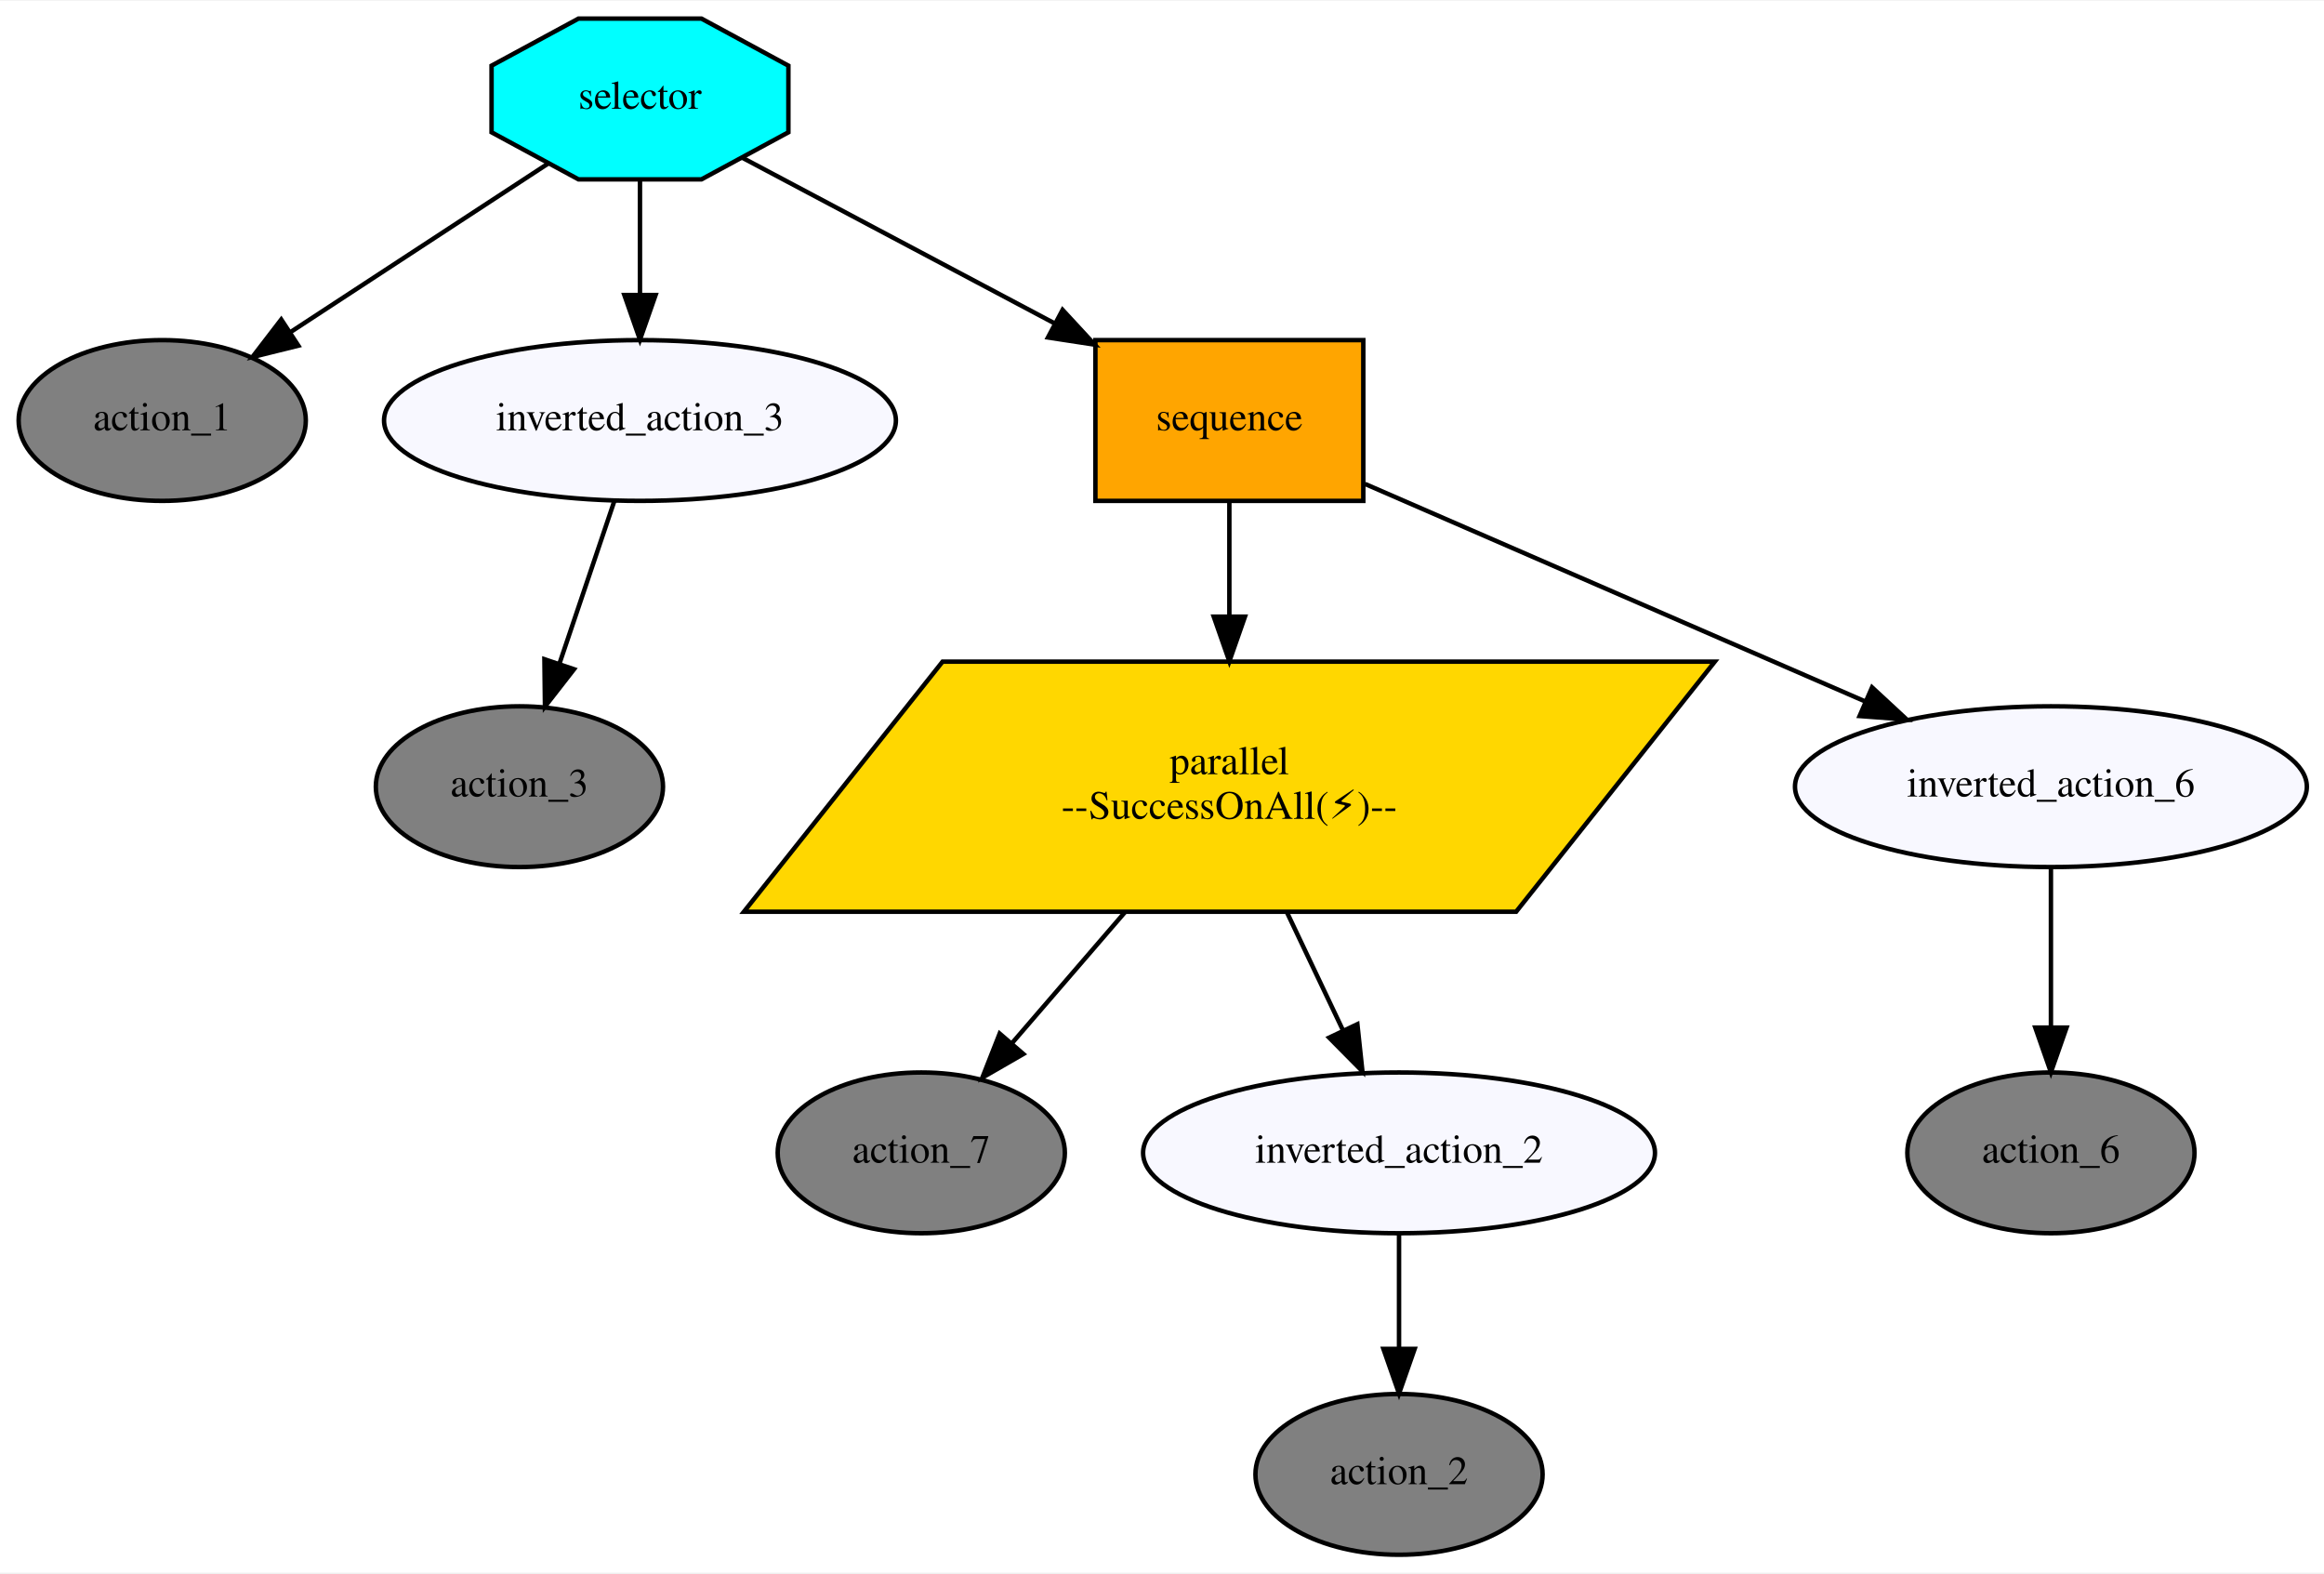
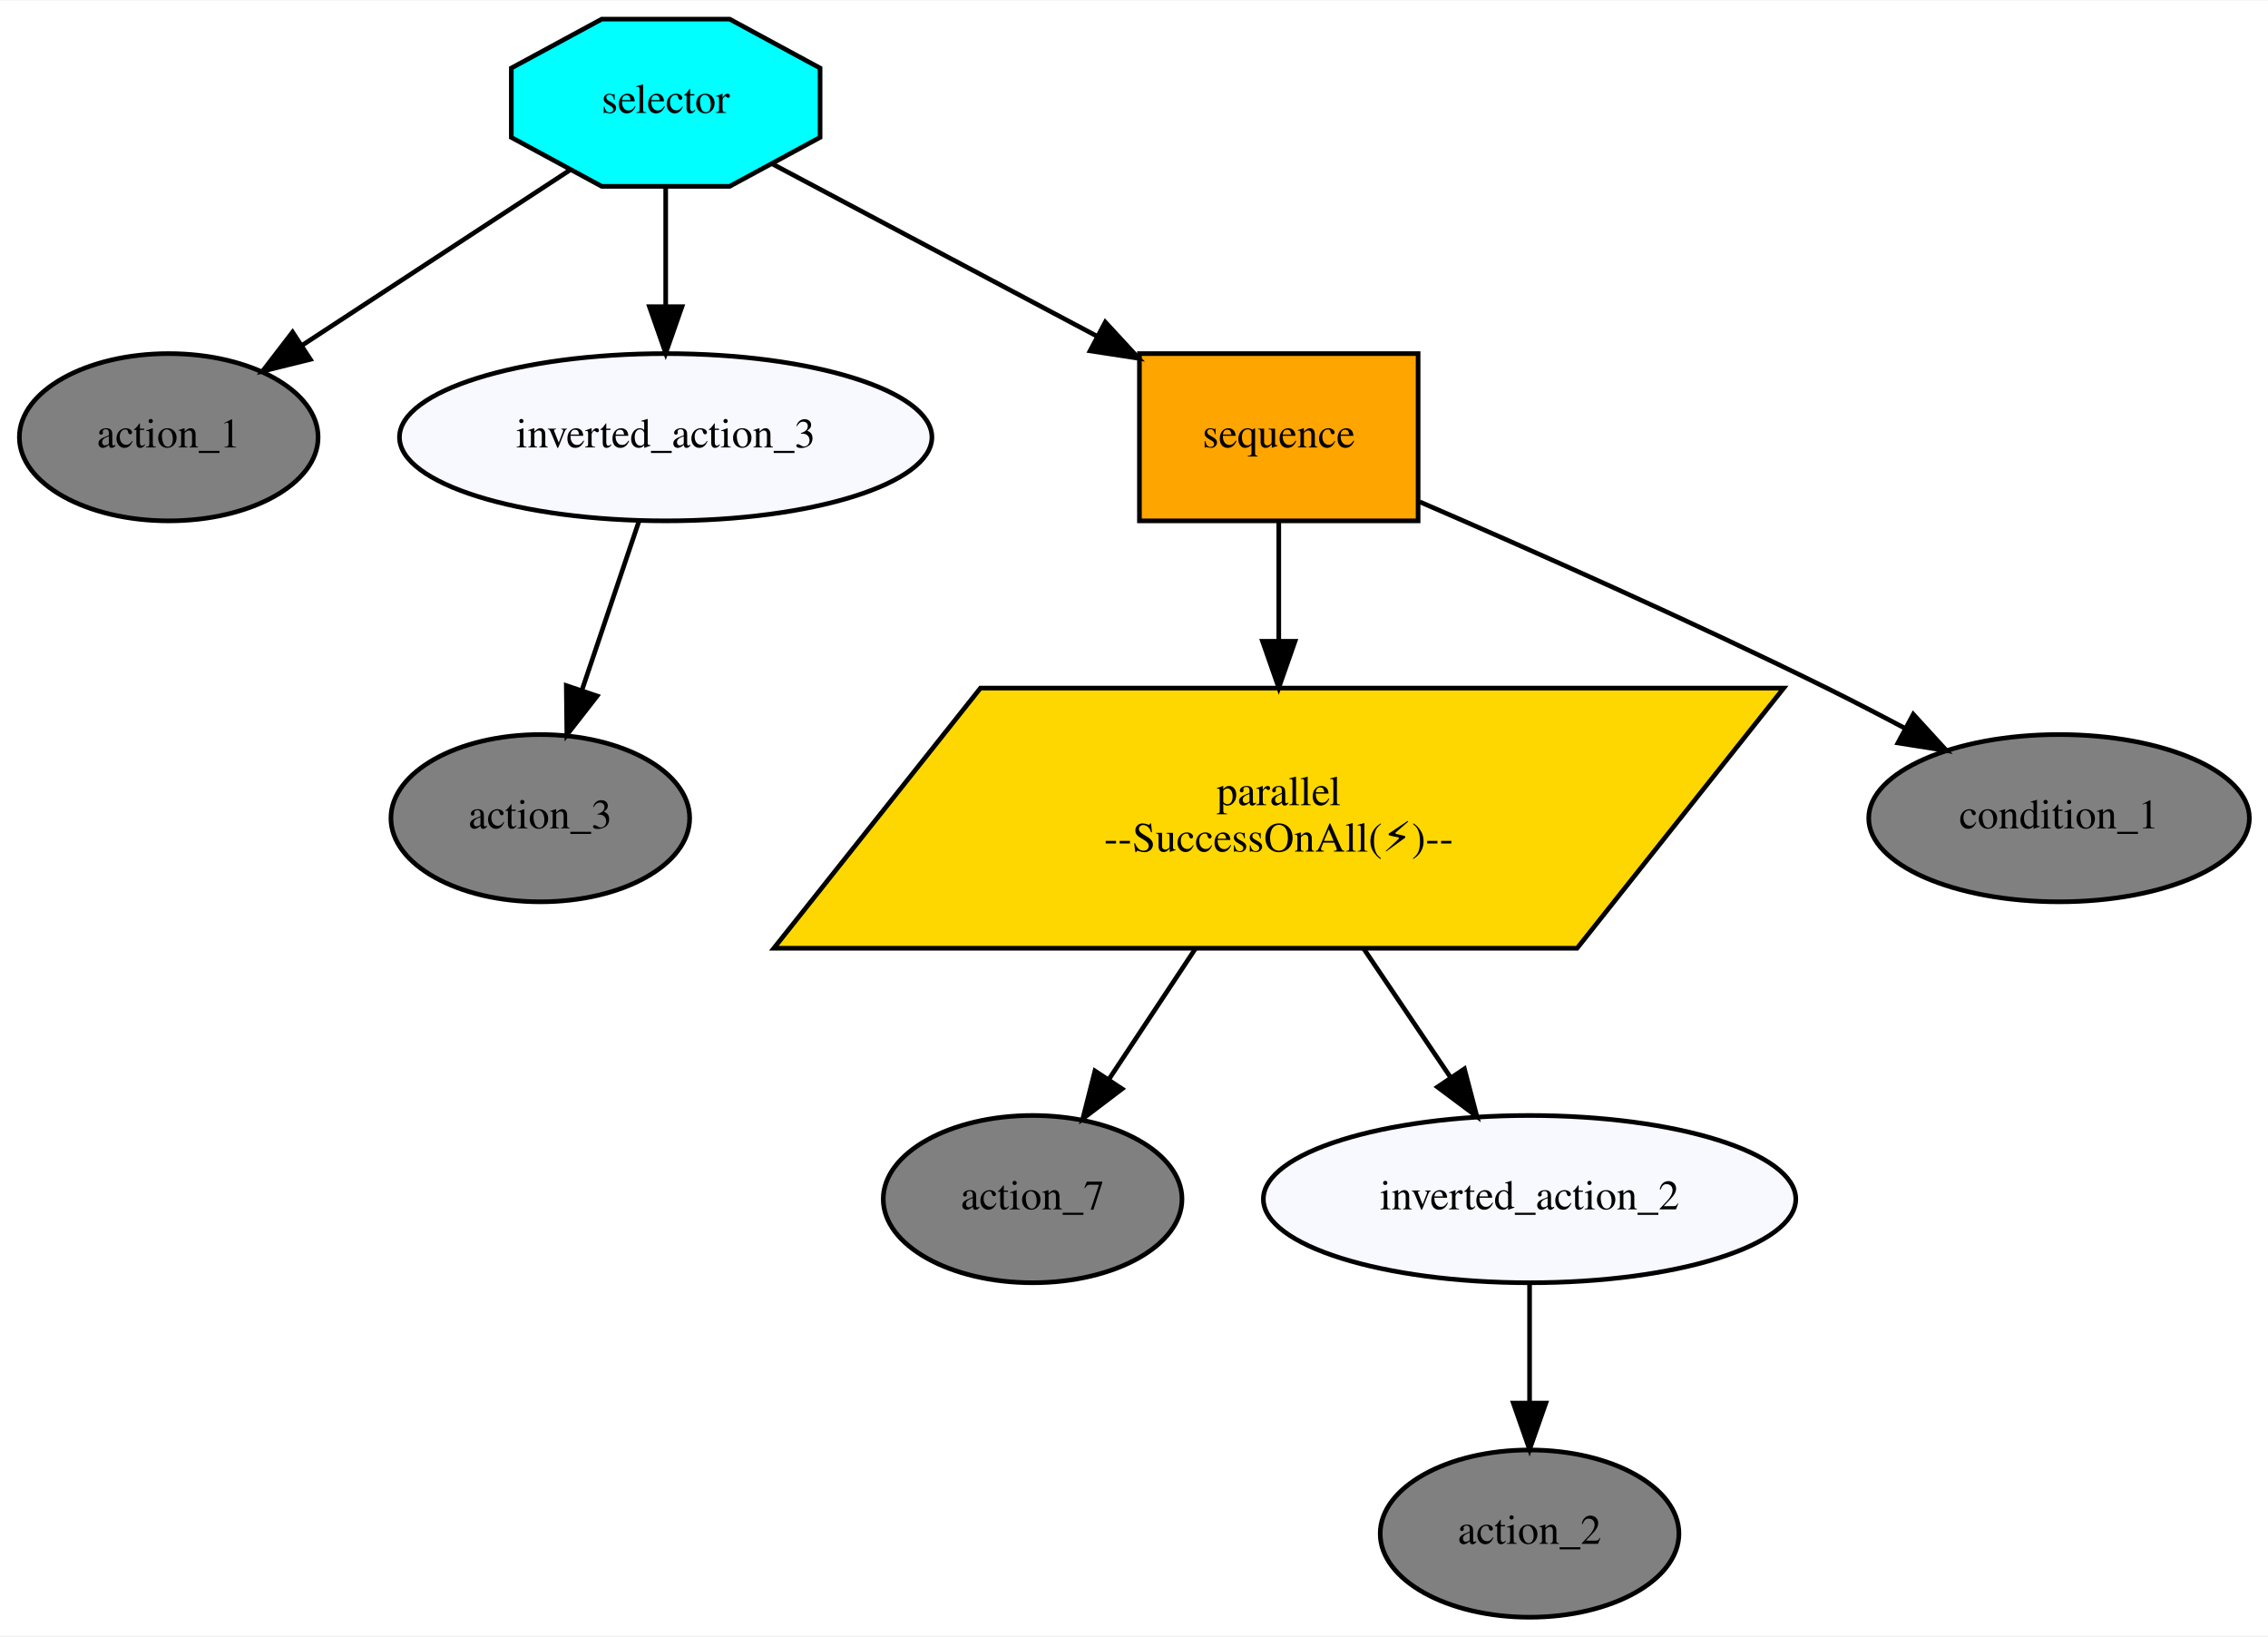
- <svg xmlns="http://www.w3.org/2000/svg" width="520pt" height="352pt" viewBox="0.00 0.00 520.49 352.00">
+ <svg xmlns="http://www.w3.org/2000/svg" width="488pt" height="352pt" viewBox="0.00 0.00 488.32 352.00">
  <g id="graph0" class="graph" transform="scale(1 1) rotate(0) translate(4 348)">
-     <polygon fill="white" stroke="transparent" points="-4,4 -4,-348 516.49,-348 516.49,4 -4,4" />
+     <polygon fill="white" stroke="transparent" points="-4,4 -4,-348 484.32,-348 484.32,4 -4,4" />
    <g id="node1" class="node">
      <polygon fill="cyan" stroke="black" points="172.57,-318.54 172.57,-333.46 153.1,-344 125.56,-344 106.09,-333.46 106.09,-318.54 125.56,-308 153.1,-308 172.57,-318.54" />
      <text text-anchor="middle" x="139.33" y="-323.8" font-family="Times,serif" font-size="9.00">selector</text>
    </g>
    <g id="node2" class="node">
      <ellipse fill="gray" stroke="black" cx="32.33" cy="-254" rx="32.16" ry="18" />
      <text text-anchor="middle" x="32.33" y="-251.8" font-family="Times,serif" font-size="9.00">action_1</text>
    </g>
    <g id="edge1" class="edge">
      <path fill="none" stroke="black" d="M118.7,-311.5C102.31,-300.78 79.21,-285.67 61.02,-273.77" />
      <polygon fill="black" stroke="black" points="62.82,-270.76 52.54,-268.22 58.99,-276.62 62.82,-270.76" />
    </g>
    <g id="node3" class="node">
      <ellipse fill="ghostwhite" stroke="black" cx="139.33" cy="-254" rx="57.32" ry="18" />
      <text text-anchor="middle" x="139.33" y="-251.8" font-family="Times,serif" font-size="9.00">inverted_action_3</text>
    </g>
    <g id="edge2" class="edge">
      <path fill="none" stroke="black" d="M139.33,-307.7C139.33,-299.98 139.33,-290.71 139.33,-282.11" />
      <polygon fill="black" stroke="black" points="142.83,-282.1 139.33,-272.1 135.83,-282.1 142.83,-282.1" />
    </g>
    <g id="node5" class="node">
      <polygon fill="orange" stroke="black" points="301.33,-272 241.33,-272 241.33,-236 301.33,-236 301.33,-272" />
      <text text-anchor="middle" x="271.33" y="-251.8" font-family="Times,serif" font-size="9.00">sequence</text>
    </g>
    <g id="edge4" class="edge">
      <path fill="none" stroke="black" d="M162.32,-312.81C181.54,-302.62 209.37,-287.86 232.1,-275.8" />
      <polygon fill="black" stroke="black" points="233.98,-278.77 241.17,-270.99 230.7,-272.59 233.98,-278.77" />
    </g>
    <g id="node4" class="node">
      <ellipse fill="gray" stroke="black" cx="112.33" cy="-172" rx="32.16" ry="18" />
      <text text-anchor="middle" x="112.33" y="-169.8" font-family="Times,serif" font-size="9.00">action_3</text>
    </g>
    <g id="edge3" class="edge">
      <path fill="none" stroke="black" d="M133.61,-236.03C130.03,-225.43 125.34,-211.54 121.28,-199.51" />
      <polygon fill="black" stroke="black" points="124.56,-198.3 118.05,-189.94 117.93,-200.54 124.56,-198.3" />
    </g>
    <g id="node6" class="node">
      <polygon fill="gold" stroke="black" points="380.05,-200 207.1,-200 162.61,-144 335.56,-144 380.05,-200" />
      <text text-anchor="middle" x="271.33" y="-174.8" font-family="Times,serif" font-size="9.00">parallel</text>
      <text text-anchor="middle" x="271.33" y="-164.8" font-family="Times,serif" font-size="9.00">--SuccessOnAll(⚡)--</text>
    </g>
    <g id="edge5" class="edge">
      <path fill="none" stroke="black" d="M271.33,-235.64C271.33,-228.18 271.33,-219.14 271.33,-210.29" />
      <polygon fill="black" stroke="black" points="274.83,-210.08 271.33,-200.08 267.83,-210.08 274.83,-210.08" />
    </g>
    <g id="node10" class="node">
-       <ellipse fill="ghostwhite" stroke="black" cx="455.33" cy="-172" rx="57.32" ry="18" />
-       <text text-anchor="middle" x="455.33" y="-169.8" font-family="Times,serif" font-size="9.00">inverted_action_6</text>
+       <ellipse fill="gray" stroke="black" cx="439.33" cy="-172" rx="40.98" ry="18" />
+       <text text-anchor="middle" x="439.33" y="-169.8" font-family="Times,serif" font-size="9.00">condition_1</text>
    </g>
    <g id="edge9" class="edge">
-       <path fill="none" stroke="black" d="M301.72,-239.79C332.32,-226.48 379.75,-205.86 413.82,-191.05" />
-       <polygon fill="black" stroke="black" points="415.27,-194.24 423.04,-187.04 412.48,-187.82 415.27,-194.24" />
+       <path fill="none" stroke="black" d="M301.68,-240.09C325.69,-229.71 359.93,-214.52 389.33,-200 394.77,-197.31 400.48,-194.36 406.02,-191.42" />
+       <polygon fill="black" stroke="black" points="407.95,-194.36 415.1,-186.54 404.64,-188.19 407.95,-194.36" />
    </g>
    <g id="node7" class="node">
-       <ellipse fill="gray" stroke="black" cx="202.33" cy="-90" rx="32.16" ry="18" />
-       <text text-anchor="middle" x="202.33" y="-87.8" font-family="Times,serif" font-size="9.00">action_7</text>
+       <ellipse fill="gray" stroke="black" cx="218.33" cy="-90" rx="32.16" ry="18" />
+       <text text-anchor="middle" x="218.33" y="-87.8" font-family="Times,serif" font-size="9.00">action_7</text>
    </g>
    <g id="edge6" class="edge">
-       <path fill="none" stroke="black" d="M247.97,-143.92C239.75,-134.38 230.58,-123.75 222.62,-114.53" />
-       <polygon fill="black" stroke="black" points="225.19,-112.14 216.01,-106.85 219.89,-116.71 225.19,-112.14" />
+       <path fill="none" stroke="black" d="M253.39,-143.92C247.35,-134.8 240.65,-124.69 234.74,-115.77" />
+       <polygon fill="black" stroke="black" points="237.59,-113.73 229.14,-107.32 231.75,-117.59 237.59,-113.73" />
    </g>
    <g id="node8" class="node">
-       <ellipse fill="ghostwhite" stroke="black" cx="309.33" cy="-90" rx="57.32" ry="18" />
-       <text text-anchor="middle" x="309.33" y="-87.8" font-family="Times,serif" font-size="9.00">inverted_action_2</text>
+       <ellipse fill="ghostwhite" stroke="black" cx="325.33" cy="-90" rx="57.32" ry="18" />
+       <text text-anchor="middle" x="325.33" y="-87.8" font-family="Times,serif" font-size="9.00">inverted_action_2</text>
    </g>
    <g id="edge7" class="edge">
-       <path fill="none" stroke="black" d="M284.2,-143.92C288.26,-135.35 292.75,-125.91 296.8,-117.39" />
-       <polygon fill="black" stroke="black" points="300,-118.81 301.13,-108.27 293.68,-115.8 300,-118.81" />
+       <path fill="none" stroke="black" d="M289.61,-143.92C295.67,-134.94 302.39,-124.99 308.34,-116.17" />
+       <polygon fill="black" stroke="black" points="311.3,-118.04 313.99,-107.79 305.5,-114.13 311.3,-118.04" />
    </g>
    <g id="node9" class="node">
-       <ellipse fill="gray" stroke="black" cx="309.33" cy="-18" rx="32.16" ry="18" />
-       <text text-anchor="middle" x="309.33" y="-15.8" font-family="Times,serif" font-size="9.00">action_2</text>
+       <ellipse fill="gray" stroke="black" cx="325.33" cy="-18" rx="32.16" ry="18" />
+       <text text-anchor="middle" x="325.33" y="-15.8" font-family="Times,serif" font-size="9.00">action_2</text>
    </g>
    <g id="edge8" class="edge">
-       <path fill="none" stroke="black" d="M309.33,-71.7C309.33,-63.98 309.33,-54.71 309.33,-46.11" />
-       <polygon fill="black" stroke="black" points="312.83,-46.1 309.33,-36.1 305.83,-46.1 312.83,-46.1" />
-     </g>
-     <g id="node11" class="node">
-       <ellipse fill="gray" stroke="black" cx="455.33" cy="-90" rx="32.16" ry="18" />
-       <text text-anchor="middle" x="455.33" y="-87.8" font-family="Times,serif" font-size="9.00">action_6</text>
-     </g>
-     <g id="edge10" class="edge">
-       <path fill="none" stroke="black" d="M455.33,-153.64C455.33,-143.3 455.33,-129.94 455.33,-118.22" />
-       <polygon fill="black" stroke="black" points="458.83,-118.05 455.33,-108.05 451.83,-118.05 458.83,-118.05" />
+       <path fill="none" stroke="black" d="M325.33,-71.7C325.33,-63.98 325.33,-54.71 325.33,-46.11" />
+       <polygon fill="black" stroke="black" points="328.83,-46.1 325.33,-36.1 321.83,-46.1 328.83,-46.1" />
    </g>
  </g>
</svg>
